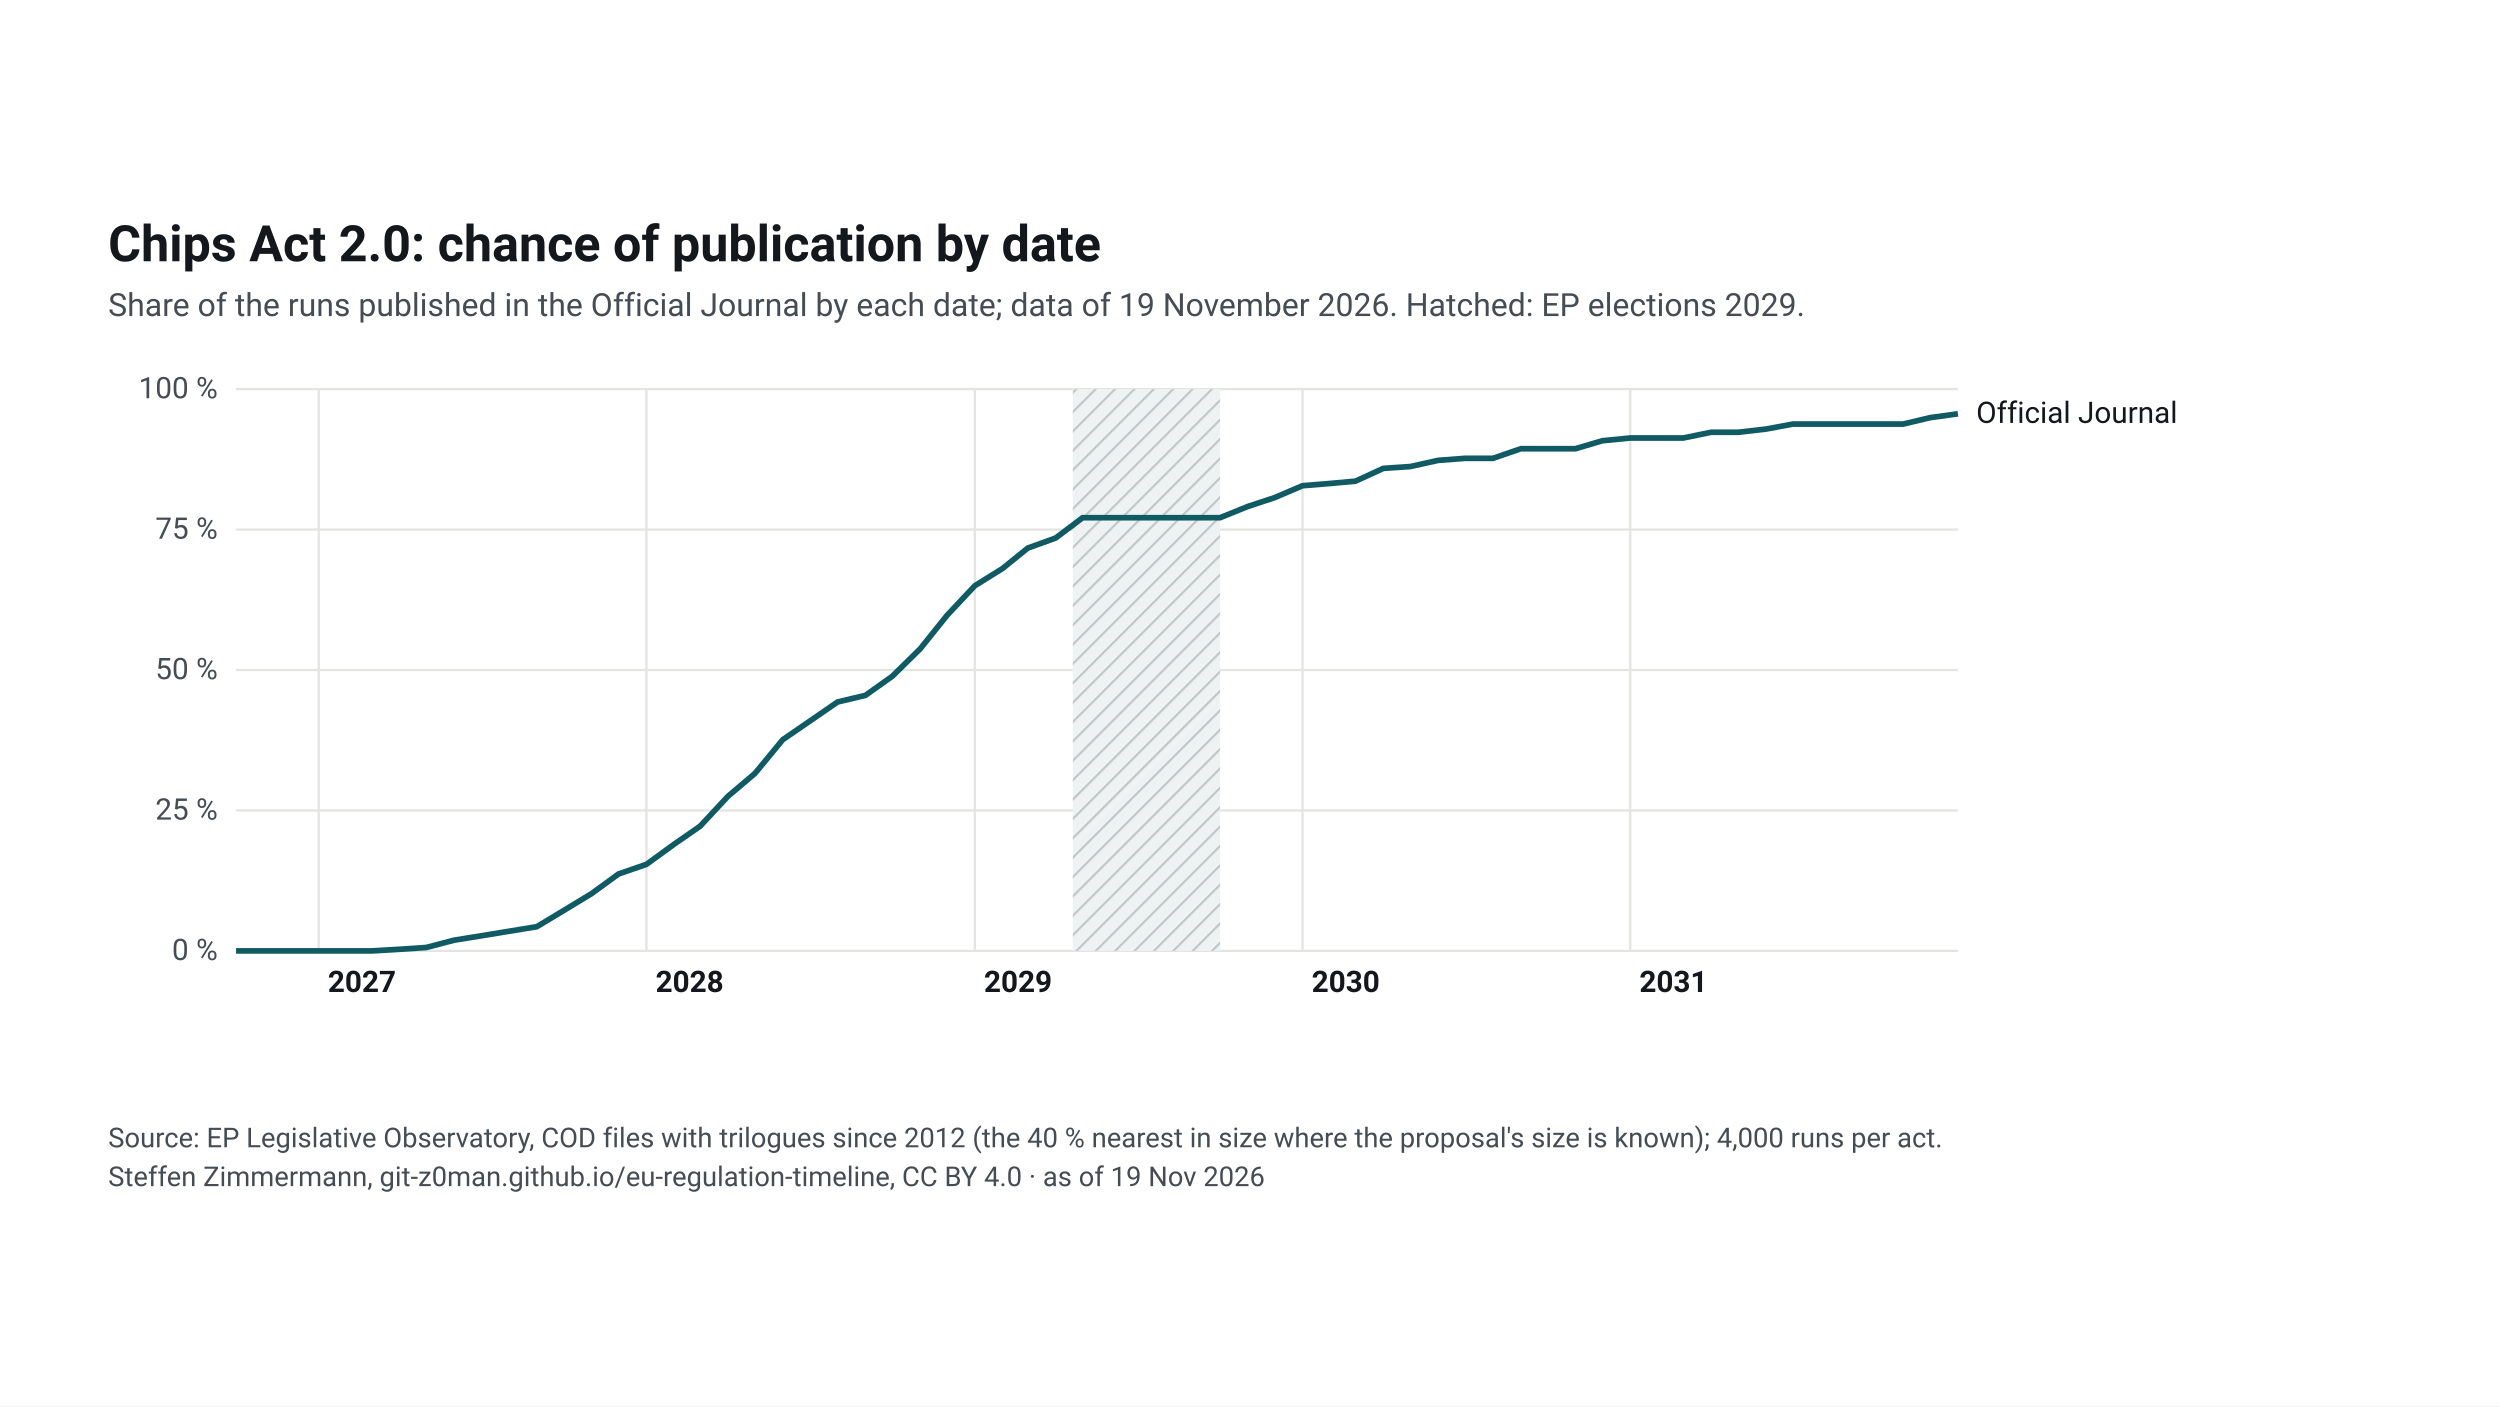
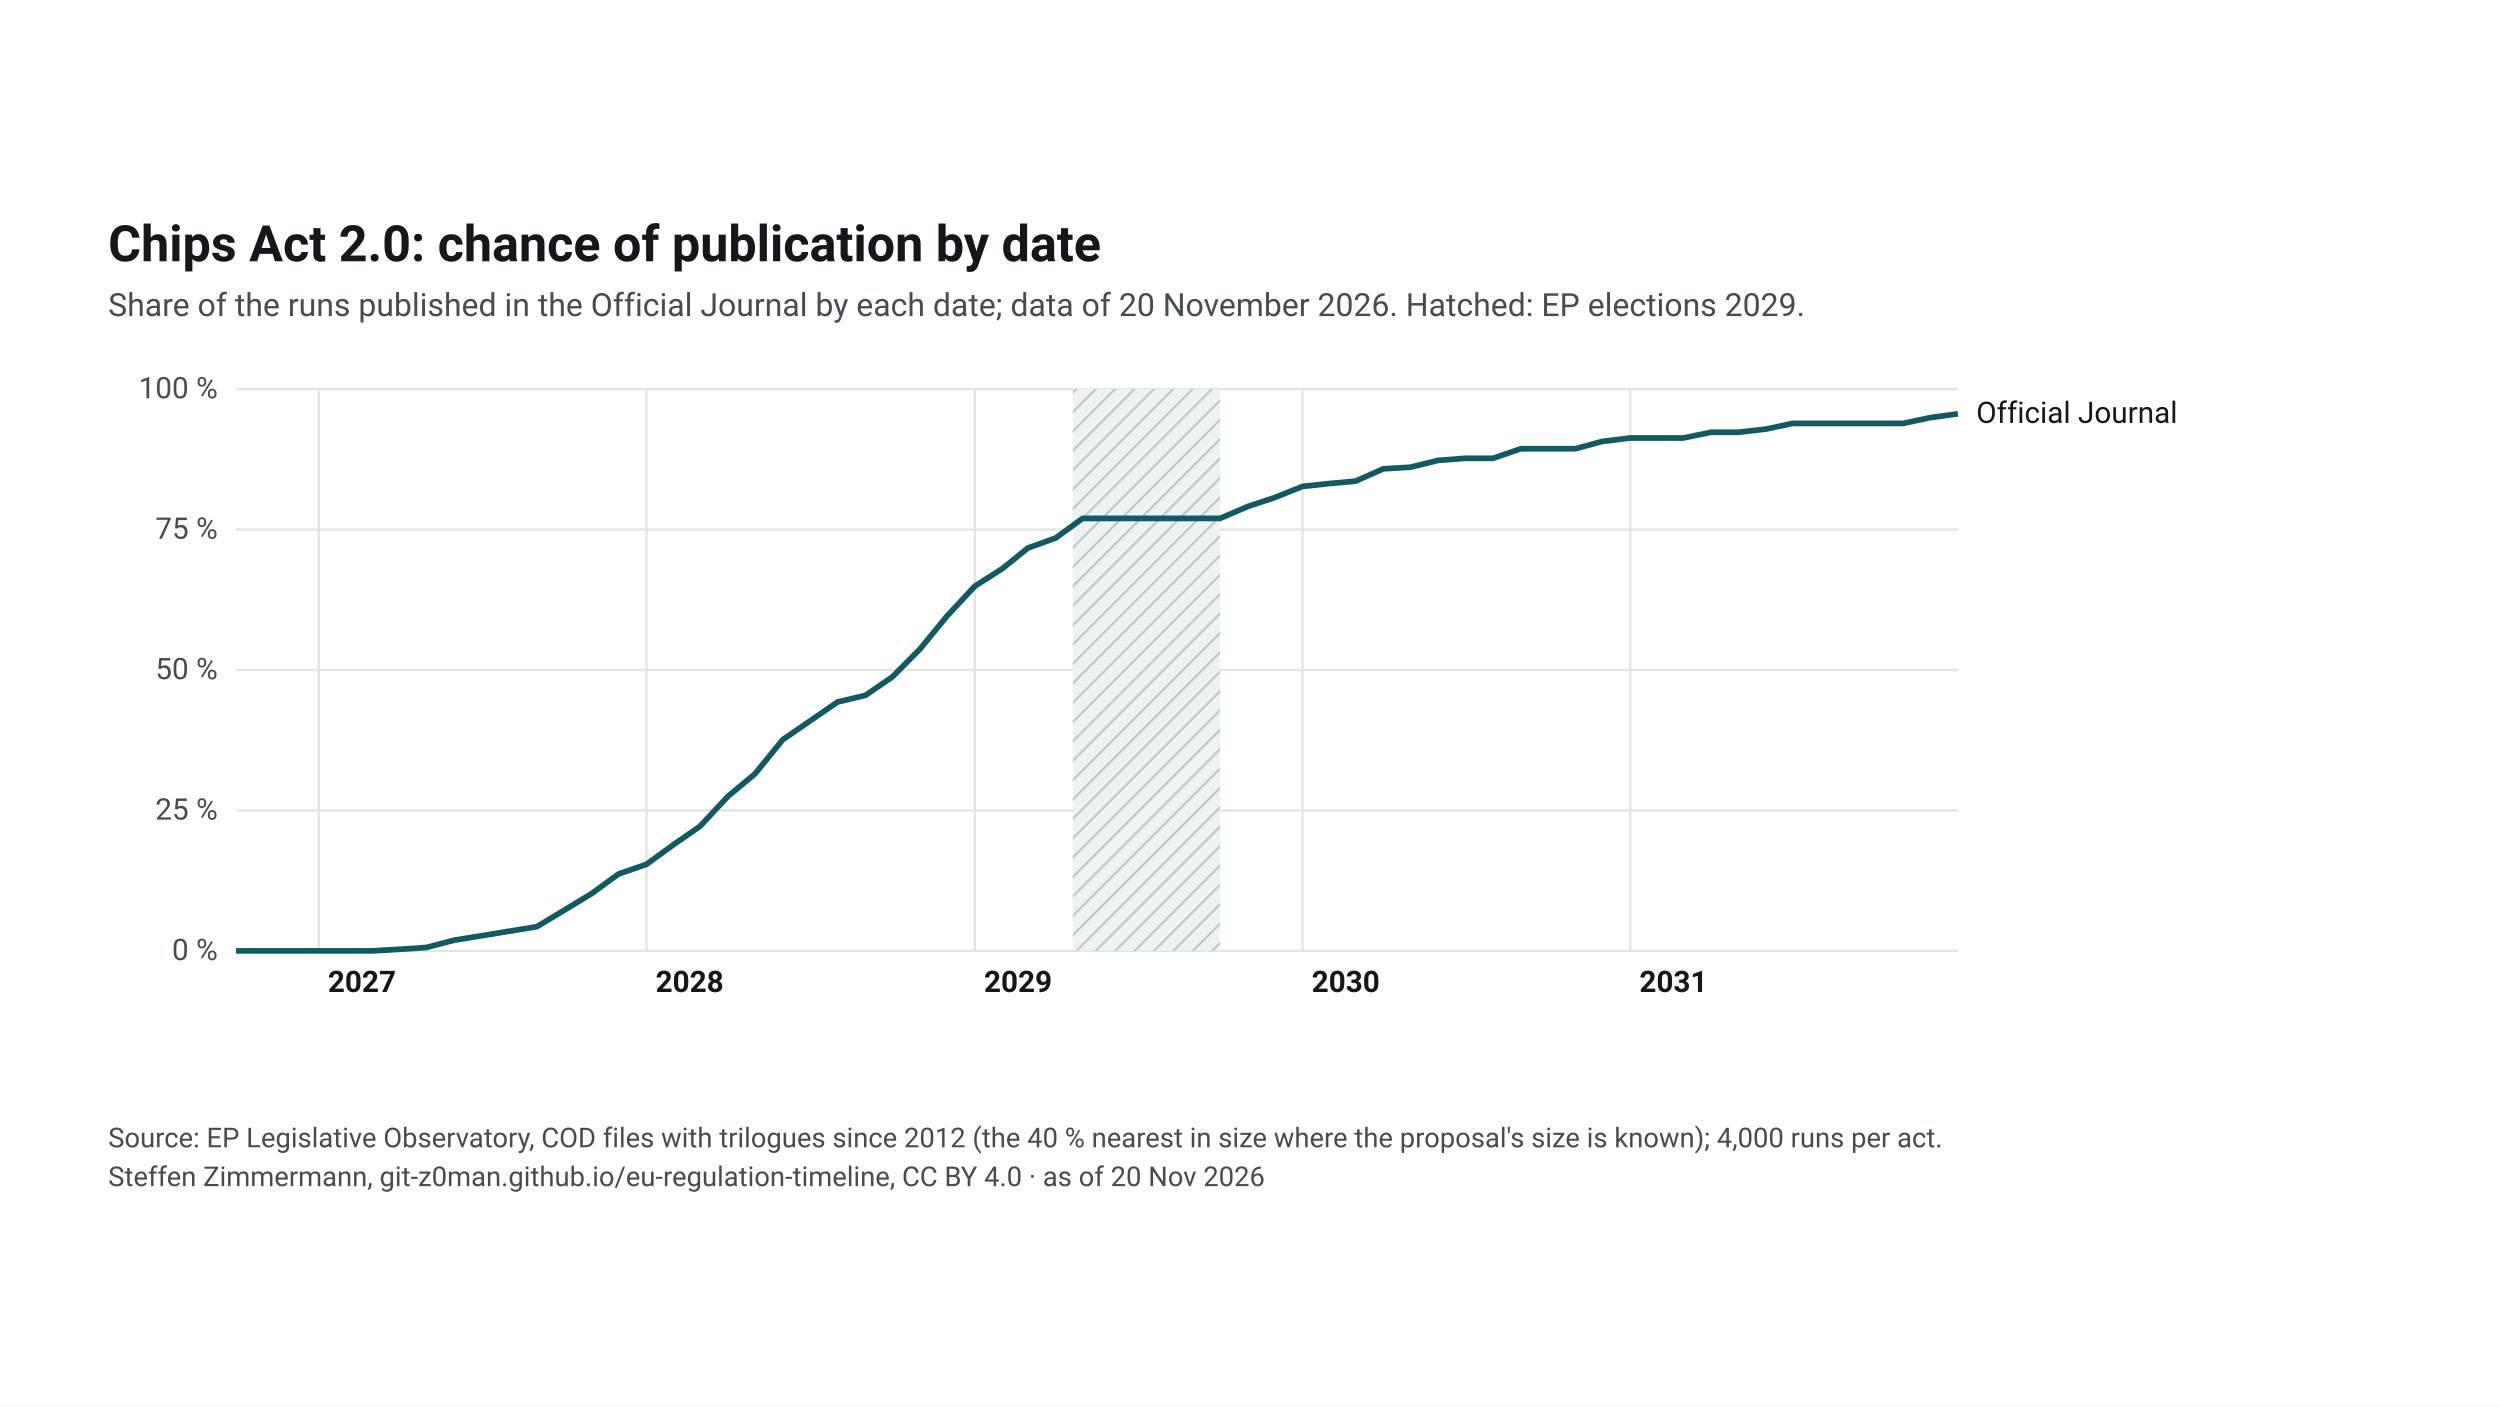
<svg xmlns="http://www.w3.org/2000/svg" width="1920" height="1080" viewBox="0 0 1920 1080">
  <rect width="1920" height="1080" fill="#ffffff" />
  <svg font-family="&quot;Source Sans 3&quot;, system-ui, -apple-system, Segoe UI, Roboto, Arial, sans-serif" font-size="13" x="48" y="48" width="1824" height="984" viewBox="0 0 1040 455" preserveAspectRatio="xMidYMid meet">
    <style>.ink{fill:#14181c}.mu{fill:#454c53}.gr{stroke:#e3e5e1;stroke-width:1}.pa{fill:#eef2f2}.pb{fill:#e4e8e9}.hb{fill:#eef2f2}.hl{stroke:#c3c9cc}.wt{fill:#454c53}.pt{fill:#14181c;paint-order:stroke;stroke:#fff;stroke-width:4px;stroke-linejoin:round}.pl{stroke:#14181c}.td{stroke:#14181c;stroke-width:1.5}.b50{fill:#0f5a63;opacity:.9}.b80{fill:#cfe2e4}.med{fill:#fff;stroke:#0f5a63}.fx{fill:#14181c}.ini{fill:#e3eeef;stroke:#6e9195;stroke-width:1}.ini80{fill:#a7b7ba}.inim{stroke:#6e9195;stroke-width:2}.c1{stroke:#0f5a63}.c2{stroke:#454c53;stroke-dasharray:7 4}.c3{stroke:#6e9195;stroke-dasharray:2 4}.ax{stroke:#454c53;stroke-width:1}.dn{fill:#0f5a63;stroke:#fff}.de{fill:#fff;stroke:#0f5a63}a text{fill:#0f5a63}.nl-pending{fill:#0f5a63}.nl-adopted{fill:#5b646b}.nl-plan{fill:#fff;stroke:#14181c}.nl-open{fill:none;stroke:#14181c}.nl-q{fill:#14181c}.nl-row{stroke:#e3e5e1;stroke-width:.6}.nl-g-announced{fill:#f1f2f3}.nl-g-pending{fill:#e3eeef}.nl-g-adopted{fill:#eef2f2}</style>
    <rect width="1040" height="455" fill="#fff" />
    <text x="20" y="34" font-size="22" font-weight="700" class="ink">Chips Act 2.0: chance of publication by date</text>
-     <text x="20" y="58" font-size="14" class="mu">Share of the runs published in the Official Journal by each date; data of 19 November 2026. Hatched: EP elections 2029.</text>
+     <text x="20" y="58" font-size="14" class="mu">Share of the runs published in the Official Journal by each date; data of 20 November 2026. Hatched: EP elections 2029.</text>
    <g transform="translate(20,72)">
      <defs>
        <pattern id="hatch-55" width="6" height="6" patternUnits="userSpaceOnUse" patternTransform="rotate(45)">
          <rect width="6" height="6" class="hb" />
          <line x1="0" y1="0" x2="0" y2="6" class="hl" stroke-width="2" />
        </pattern>
      </defs>
      <line x1="56" y1="264.0" x2="810" y2="264.0" class="gr" />
      <text x="48" y="268.0" text-anchor="end" class="mu">0 %</text>
      <line x1="56" y1="202.5" x2="810" y2="202.5" class="gr" />
      <text x="48" y="206.5" text-anchor="end" class="mu">25 %</text>
      <line x1="56" y1="141.0" x2="810" y2="141.0" class="gr" />
      <text x="48" y="145.0" text-anchor="end" class="mu">50 %</text>
      <line x1="56" y1="79.5" x2="810" y2="79.5" class="gr" />
      <text x="48" y="83.5" text-anchor="end" class="mu">75 %</text>
      <line x1="56" y1="18.0" x2="810" y2="18.0" class="gr" />
      <text x="48" y="22.0" text-anchor="end" class="mu">100 %</text>
      <line x1="92.2" y1="18" x2="92.2" y2="264" class="gr" />
      <text x="96.2" y="282" class="ink" font-weight="600">2027</text>
      <line x1="235.7" y1="18" x2="235.7" y2="264" class="gr" />
      <text x="239.7" y="282" class="ink" font-weight="600">2028</text>
      <line x1="379.5" y1="18" x2="379.5" y2="264" class="gr" />
      <text x="383.5" y="282" class="ink" font-weight="600">2029</text>
      <line x1="523.0" y1="18" x2="523.0" y2="264" class="gr" />
      <text x="527.0" y="282" class="ink" font-weight="600">2030</text>
      <line x1="666.5" y1="18" x2="666.5" y2="264" class="gr" />
      <text x="670.5" y="282" class="ink" font-weight="600">2031</text>
      <rect x="422.4" y="18" width="64.5" height="246" fill="url(#hatch-55)" />
-       <path d="M56.0,264.0 L68.2,264.0 L80.0,264.0 L92.2,264.0 L104.4,264.0 L115.4,264.0 L127.5,263.3 L139.3,262.5 L151.5,259.3 L163.3,257.4 L175.5,255.4 L187.7,253.4 L199.5,246.3 L211.7,238.9 L223.5,230.3 L235.7,226.1 L247.8,217.3 L259.2,209.4 L271.4,196.3 L283.2,186.3 L295.4,171.5 L307.2,163.4 L319.4,155.0 L331.6,152.1 L343.4,143.7 L355.6,131.7 L367.3,117.1 L379.5,104.1 L391.7,96.5 L402.7,87.6 L414.9,83.2 L426.7,74.3 L438.9,74.3 L450.7,74.3 L462.9,74.3 L475.1,74.3 L486.9,74.3 L499.0,69.4 L510.8,65.5 L523.0,60.3 L535.2,59.3 L546.2,58.3 L558.4,52.7 L570.2,51.9 L582.4,49.2 L594.2,48.3 L606.4,48.3 L618.6,44.1 L630.3,44.1 L642.5,44.1 L654.3,40.6 L666.5,39.4 L678.7,39.4 L689.7,39.4 L701.9,36.9 L713.7,36.9 L725.9,35.5 L737.7,33.3 L749.9,33.3 L762.0,33.3 L773.8,33.3 L786.0,33.3 L797.8,30.5 L810.0,28.8" fill="none" class="c1" stroke-width="2.5" />
+       <path d="M56.0,264.0 L68.2,264.0 L80.0,264.0 L92.2,264.0 L104.4,264.0 L115.4,264.0 L127.5,263.3 L139.3,262.5 L151.5,259.3 L163.3,257.4 L175.5,255.4 L187.7,253.4 L199.5,246.3 L211.7,238.9 L223.5,230.3 L235.7,226.1 L247.8,217.3 L259.2,209.4 L271.4,196.3 L283.2,186.5 L295.4,171.5 L307.2,163.4 L319.4,155.0 L331.6,152.1 L343.4,144.0 L355.6,131.7 L367.3,117.4 L379.5,104.3 L391.7,96.5 L402.7,87.6 L414.9,83.2 L426.7,74.6 L438.9,74.6 L450.7,74.6 L462.9,74.6 L475.1,74.6 L486.9,74.6 L499.0,69.4 L510.8,65.5 L523.0,60.6 L535.2,59.3 L546.2,58.3 L558.4,52.9 L570.2,52.2 L582.4,49.2 L594.2,48.3 L606.4,48.3 L618.6,44.1 L630.3,44.1 L642.5,44.1 L654.3,40.9 L666.5,39.4 L678.7,39.4 L689.7,39.4 L701.9,36.9 L713.7,36.9 L725.9,35.5 L737.7,33.0 L749.9,33.0 L762.0,33.0 L773.8,33.0 L786.0,33.0 L797.8,30.5 L810.0,28.8" fill="none" class="c1" stroke-width="2.5" />
      <text x="818.0" y="32.8" class="ink">Official Journal</text>
      <rect x="50.0" y="18" width="12" height="246" fill="transparent" data-tip="Official Journal: 0 % published before Oct 2026" />
      <rect x="86.2" y="18" width="12" height="246" fill="transparent" data-tip="Official Journal: 0 % published before Jan 2027" />
      <rect x="121.5" y="18" width="12" height="246" fill="transparent" data-tip="Official Journal: 0 % published before Apr 2027" />
      <rect x="157.3" y="18" width="12" height="246" fill="transparent" data-tip="Official Journal: 3 % published before Jul 2027" />
      <rect x="193.5" y="18" width="12" height="246" fill="transparent" data-tip="Official Journal: 7 % published before Oct 2027" />
      <rect x="229.7" y="18" width="12" height="246" fill="transparent" data-tip="Official Journal: 15 % published before Jan 2028" />
      <rect x="265.4" y="18" width="12" height="246" fill="transparent" data-tip="Official Journal: 28 % published before Apr 2028" />
      <rect x="301.2" y="18" width="12" height="246" fill="transparent" data-tip="Official Journal: 41 % published before Jul 2028" />
      <rect x="337.4" y="18" width="12" height="246" fill="transparent" data-tip="Official Journal: 49 % published before Oct 2028" />
      <rect x="373.5" y="18" width="12" height="246" fill="transparent" data-tip="Official Journal: 65 % published before Jan 2029" />
      <rect x="408.9" y="18" width="12" height="246" fill="transparent" data-tip="Official Journal: 74 % published before Apr 2029" />
      <rect x="444.7" y="18" width="12" height="246" fill="transparent" data-tip="Official Journal: 77 % published before Jul 2029" />
      <rect x="480.9" y="18" width="12" height="246" fill="transparent" data-tip="Official Journal: 77 % published before Oct 2029" />
      <rect x="517.0" y="18" width="12" height="246" fill="transparent" data-tip="Official Journal: 83 % published before Jan 2030" />
      <rect x="552.4" y="18" width="12" height="246" fill="transparent" data-tip="Official Journal: 86 % published before Apr 2030" />
      <rect x="588.2" y="18" width="12" height="246" fill="transparent" data-tip="Official Journal: 88 % published before Jul 2030" />
      <rect x="624.3" y="18" width="12" height="246" fill="transparent" data-tip="Official Journal: 89 % published before Oct 2030" />
      <rect x="660.5" y="18" width="12" height="246" fill="transparent" data-tip="Official Journal: 91 % published before Jan 2031" />
      <rect x="695.9" y="18" width="12" height="246" fill="transparent" data-tip="Official Journal: 92 % published before Apr 2031" />
      <rect x="731.7" y="18" width="12" height="246" fill="transparent" data-tip="Official Journal: 94 % published before Jul 2031" />
      <rect x="767.8" y="18" width="12" height="246" fill="transparent" data-tip="Official Journal: 94 % published before Oct 2031" />
      <rect x="804.0" y="18" width="12" height="246" fill="transparent" data-tip="Official Journal: 96 % published before Jan 2032" />
    </g>
    <text x="20" y="422" font-size="12" class="mu">Source: EP Legislative Observatory, COD files with trilogues since 2012 (the 40 % nearest in size where the proposal's size is known); 4,000 runs per act.</text>
-     <text x="20" y="439" font-size="12" class="mu">Steffen Zimmermann, git-z0man.github.io/eu-regulation-timeline, CC BY 4.0 · as of 19 Nov 2026</text>
+     <text x="20" y="439" font-size="12" class="mu">Steffen Zimmermann, git-z0man.github.io/eu-regulation-timeline, CC BY 4.0 · as of 20 Nov 2026</text>
  </svg>
</svg>
